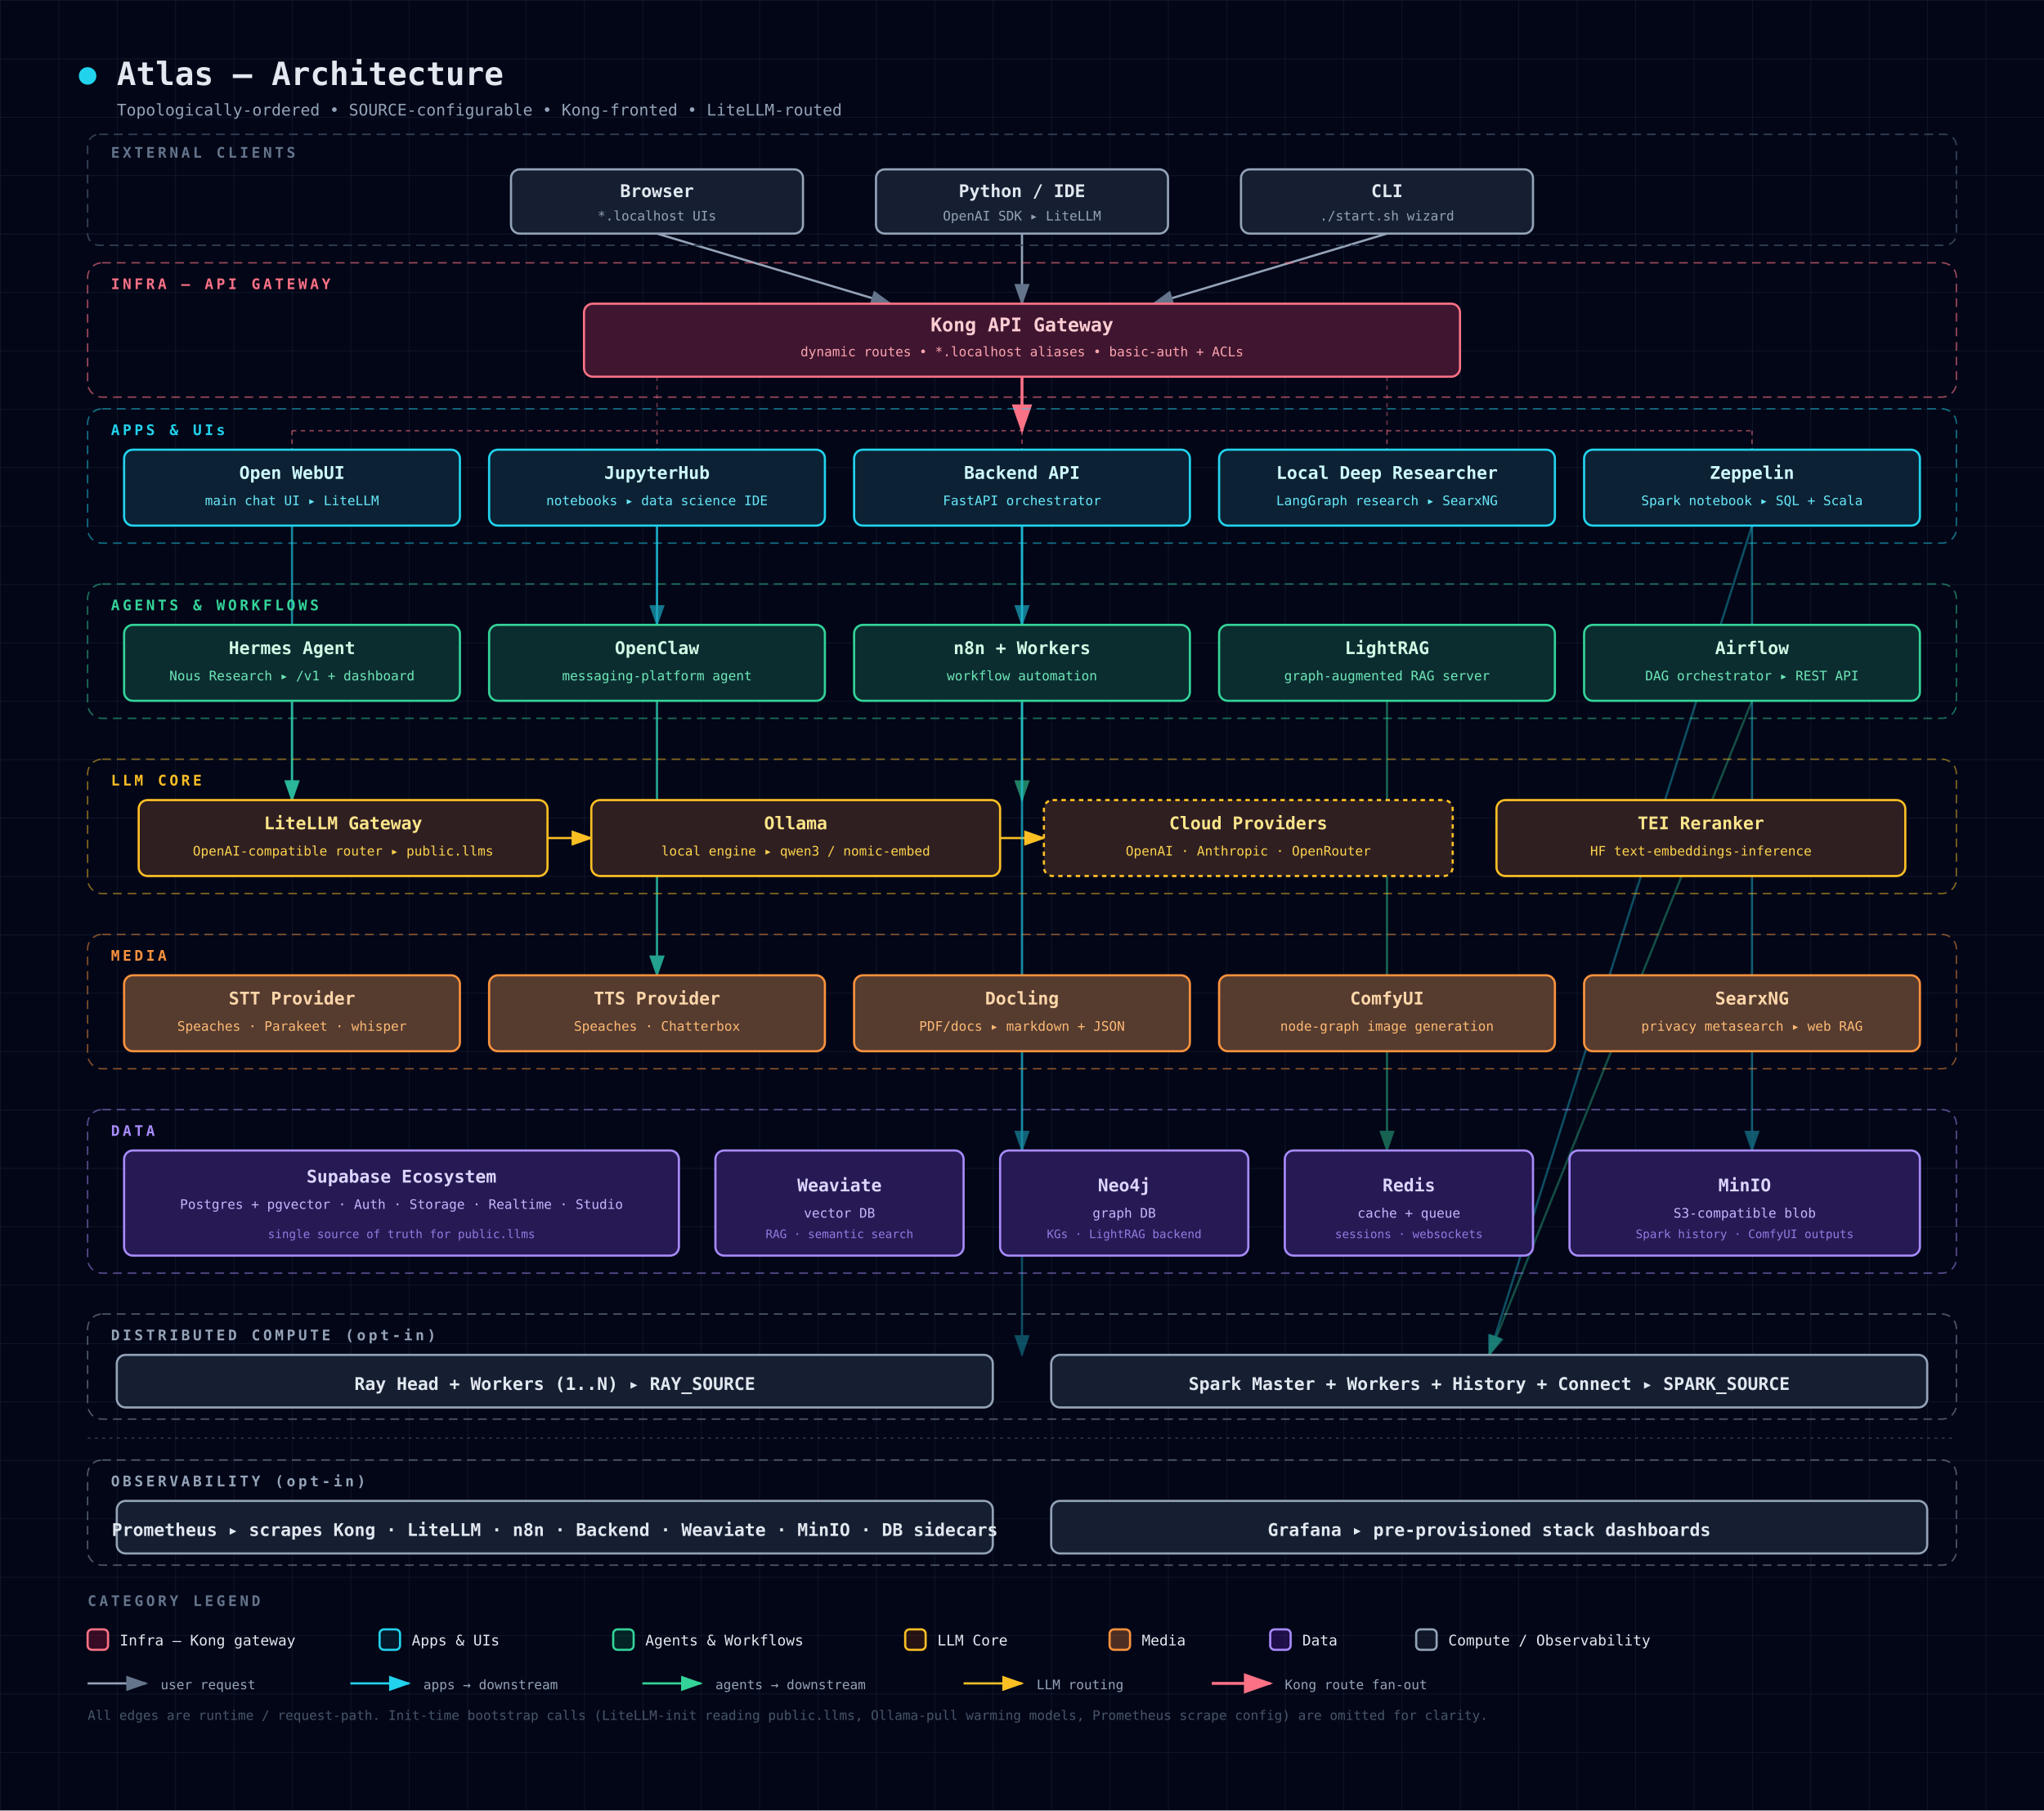
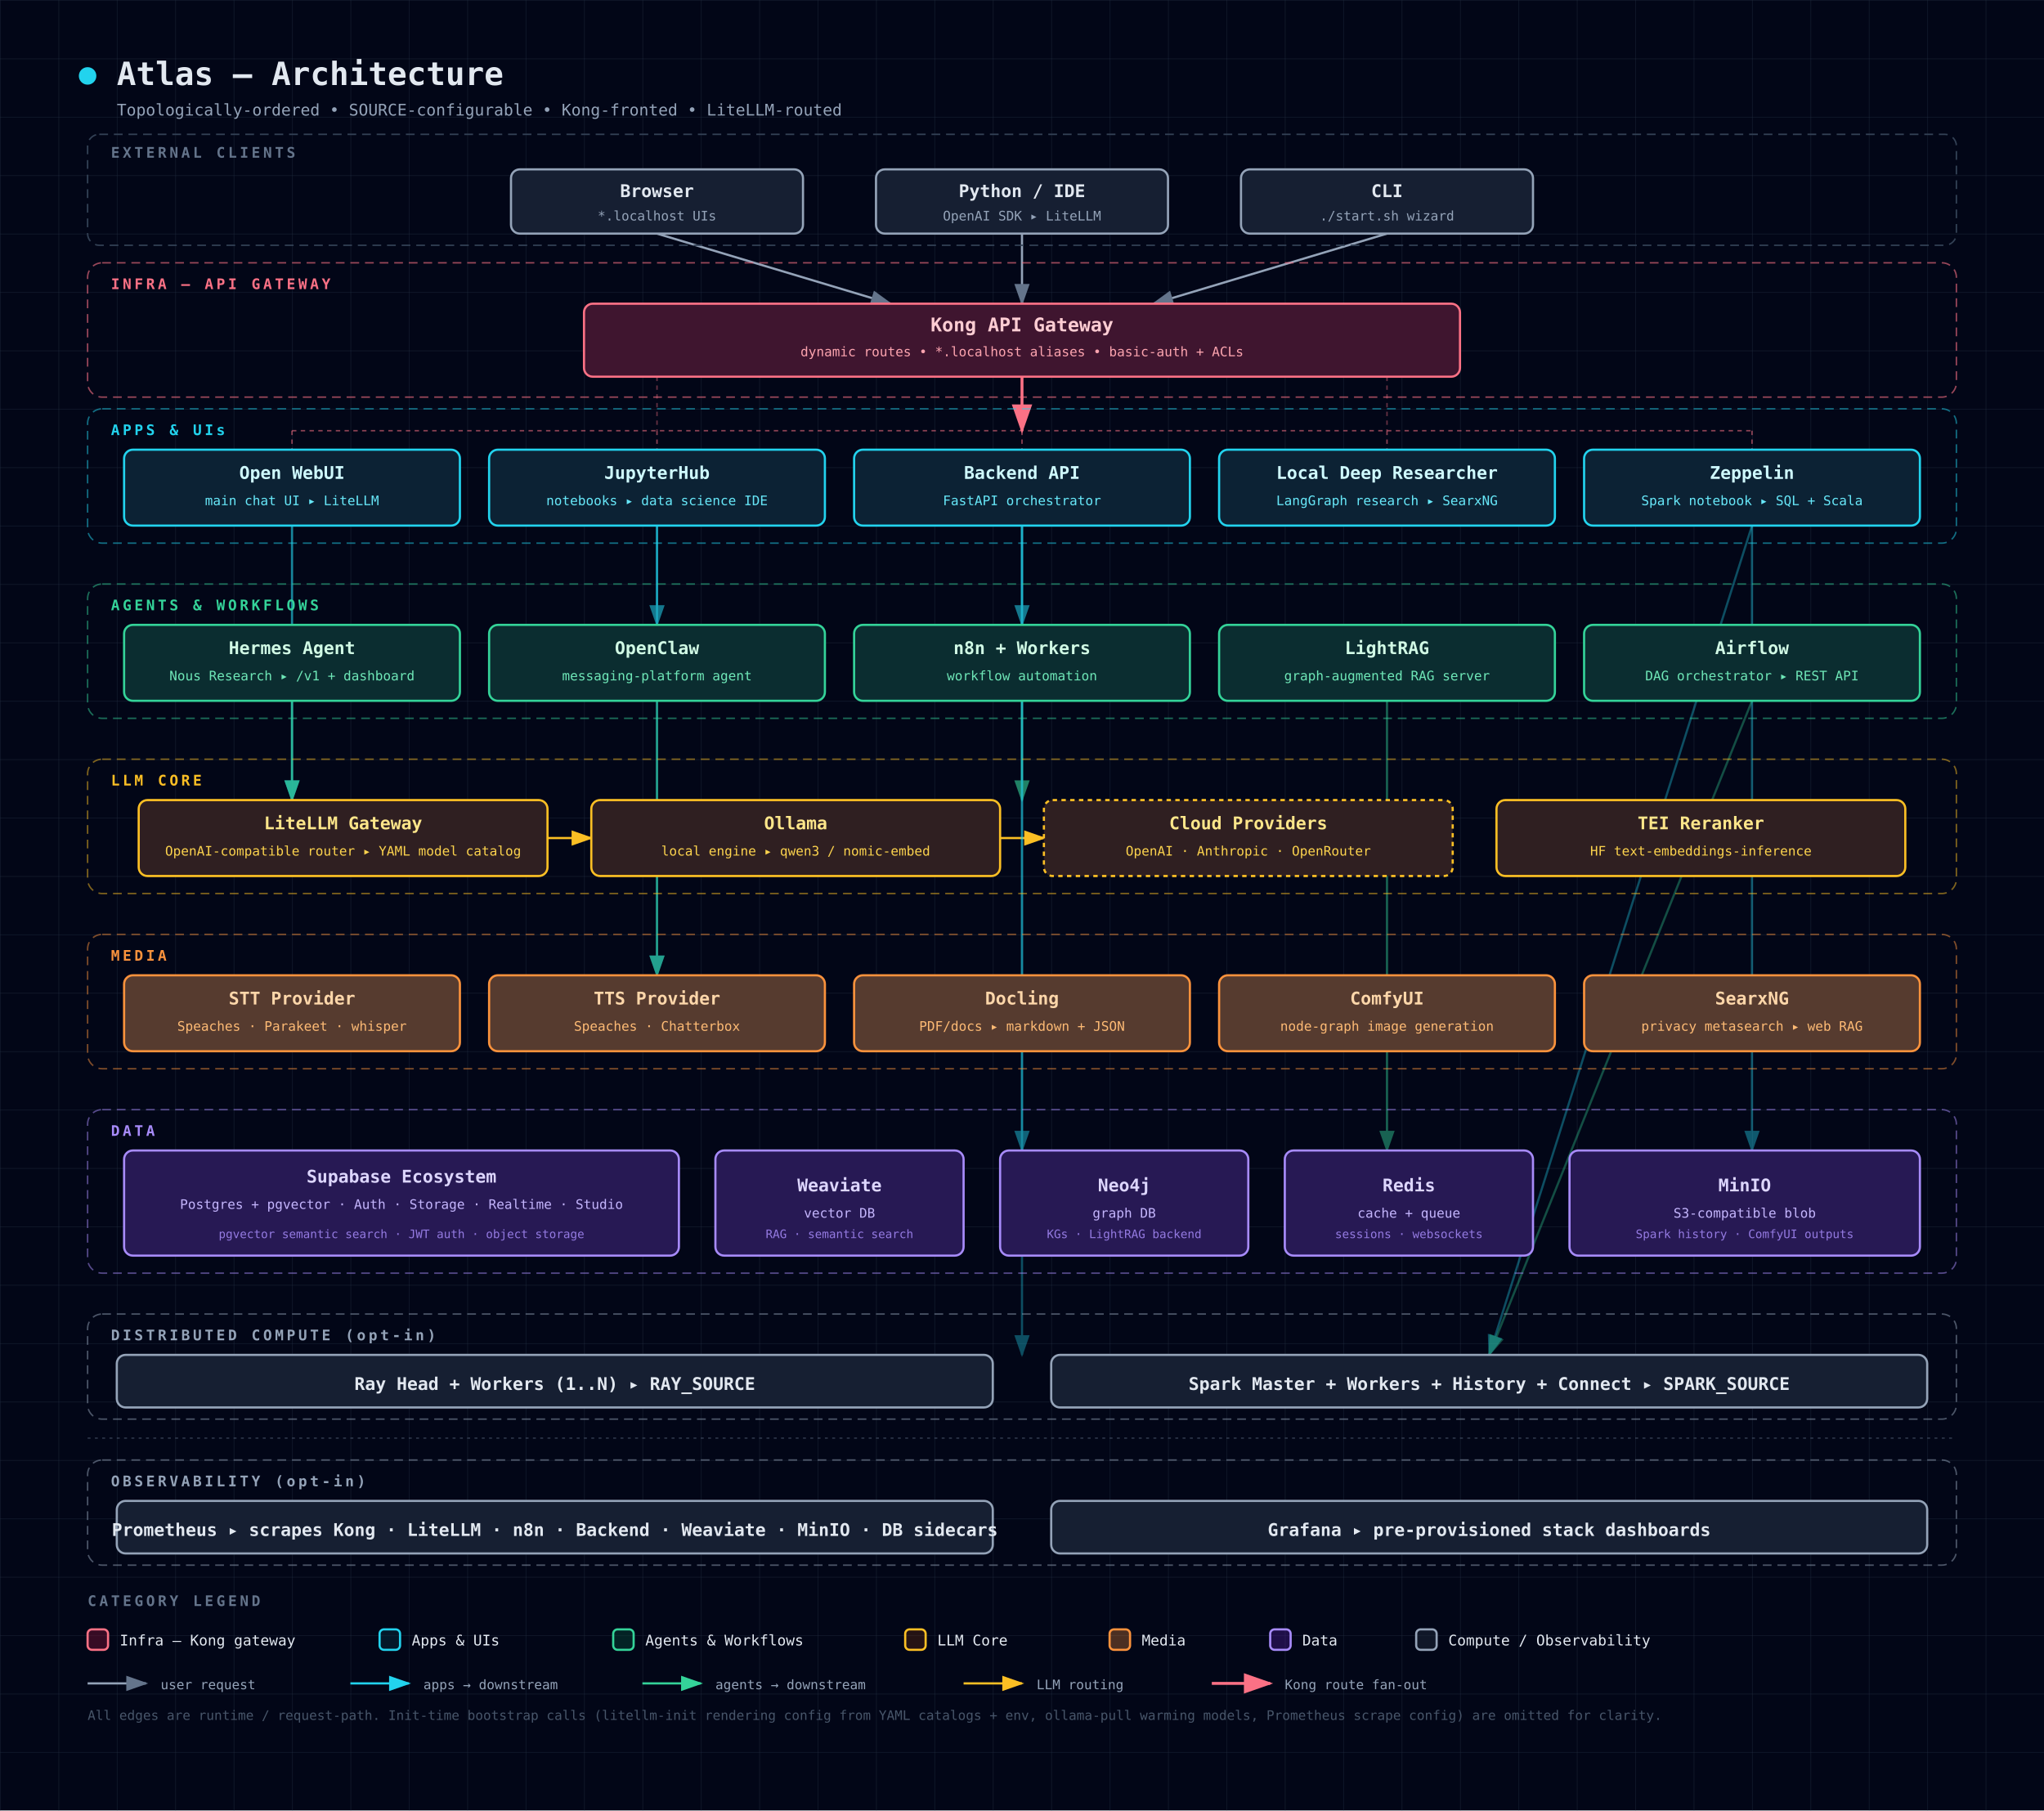
<svg xmlns="http://www.w3.org/2000/svg" viewBox="0 0 1400 1240" preserveAspectRatio="xMidYMid meet" font-family="'JetBrains Mono', 'Fira Code', Menlo, Consolas, monospace">
  <defs>
    <pattern id="grid" width="40" height="40" patternUnits="userSpaceOnUse">
      <path d="M 40 0 L 0 0 0 40" fill="none" stroke="#1e293b" stroke-width="0.5" />
    </pattern>
    <marker id="arrow" markerWidth="10" markerHeight="7" refX="9" refY="3.5" orient="auto">
      <polygon points="0 0, 10 3.5, 0 7" fill="#64748b" />
    </marker>
    <marker id="arrow-cyan" markerWidth="10" markerHeight="7" refX="9" refY="3.5" orient="auto">
      <polygon points="0 0, 10 3.5, 0 7" fill="#22d3ee" />
    </marker>
    <marker id="arrow-emerald" markerWidth="10" markerHeight="7" refX="9" refY="3.5" orient="auto">
      <polygon points="0 0, 10 3.5, 0 7" fill="#34d399" />
    </marker>
    <marker id="arrow-amber" markerWidth="10" markerHeight="7" refX="9" refY="3.5" orient="auto">
      <polygon points="0 0, 10 3.5, 0 7" fill="#fbbf24" />
    </marker>
    <marker id="arrow-rose" markerWidth="10" markerHeight="7" refX="9" refY="3.5" orient="auto">
      <polygon points="0 0, 10 3.5, 0 7" fill="#fb7185" />
    </marker>
    <marker id="arrow-slate" markerWidth="10" markerHeight="7" refX="9" refY="3.5" orient="auto">
      <polygon points="0 0, 10 3.5, 0 7" fill="#94a3b8" />
    </marker>
  </defs>
  <rect width="1400" height="1240" fill="#020617" />
  <rect width="1400" height="1240" fill="url(#grid)" />
  <g transform="translate(60, 30)">
    <circle cx="0" cy="22" r="6" fill="#22d3ee">
      <animate attributeName="opacity" values="0.4;1;0.4" dur="2s" repeatCount="indefinite" />
    </circle>
    <text x="20" y="22" fill="#e2e8f0" font-size="22" font-weight="700" dominant-baseline="middle">Atlas — Architecture</text>
    <text x="20" y="46" fill="#94a3b8" font-size="11" dominant-baseline="middle">Topologically-ordered • SOURCE-configurable • Kong-fronted • LiteLLM-routed</text>
  </g>
  <line x1="450" y1="160" x2="610" y2="208" stroke="#94a3b8" stroke-width="1.5" marker-end="url(#arrow)" />
  <line x1="700" y1="160" x2="700" y2="208" stroke="#94a3b8" stroke-width="1.5" marker-end="url(#arrow)" />
  <line x1="950" y1="160" x2="790" y2="208" stroke="#94a3b8" stroke-width="1.5" marker-end="url(#arrow)" />
  <line x1="700" y1="258" x2="700" y2="295" stroke="#fb7185" stroke-width="2" marker-end="url(#arrow-rose)" />
  <line x1="200" y1="295" x2="1200" y2="295" stroke="#fb7185" stroke-width="1" stroke-dasharray="3,3" opacity="0.55" />
  <line x1="200" y1="295" x2="200" y2="308" stroke="#fb7185" stroke-width="1" stroke-dasharray="3,3" opacity="0.55" />
  <line x1="450" y1="295" x2="450" y2="308" stroke="#fb7185" stroke-width="1" stroke-dasharray="3,3" opacity="0.55" />
  <line x1="700" y1="295" x2="700" y2="308" stroke="#fb7185" stroke-width="1" stroke-dasharray="3,3" opacity="0.55" />
  <line x1="950" y1="295" x2="950" y2="308" stroke="#fb7185" stroke-width="1" stroke-dasharray="3,3" opacity="0.55" />
  <line x1="1200" y1="295" x2="1200" y2="308" stroke="#fb7185" stroke-width="1" stroke-dasharray="3,3" opacity="0.55" />
  <line x1="450" y1="258" x2="450" y2="295" stroke="#fb7185" stroke-width="1" stroke-dasharray="3,3" opacity="0.4" />
  <line x1="950" y1="258" x2="950" y2="295" stroke="#fb7185" stroke-width="1" stroke-dasharray="3,3" opacity="0.4" />
  <line x1="450" y1="360" x2="450" y2="428" stroke="#22d3ee" stroke-width="1.5" marker-end="url(#arrow-cyan)" opacity="0.55" />
  <line x1="700" y1="360" x2="700" y2="428" stroke="#22d3ee" stroke-width="1.5" marker-end="url(#arrow-cyan)" opacity="0.55" />
  <line x1="200" y1="360" x2="200" y2="548" stroke="#22d3ee" stroke-width="1.5" marker-end="url(#arrow-cyan)" opacity="0.6" />
  <line x1="200" y1="480" x2="200" y2="548" stroke="#34d399" stroke-width="1.5" marker-end="url(#arrow-emerald)" opacity="0.65" />
  <line x1="700" y1="480" x2="700" y2="548" stroke="#34d399" stroke-width="1.5" marker-end="url(#arrow-emerald)" opacity="0.6" />
  <line x1="375" y1="574" x2="405" y2="574" stroke="#fbbf24" stroke-width="1.5" marker-end="url(#arrow-amber)" />
  <line x1="685" y1="574" x2="715" y2="574" stroke="#fbbf24" stroke-width="1.5" marker-end="url(#arrow-amber)" />
  <line x1="450" y1="360" x2="450" y2="668" stroke="#22d3ee" stroke-width="1.5" marker-end="url(#arrow-cyan)" opacity="0.5" />
  <line x1="450" y1="480" x2="450" y2="668" stroke="#34d399" stroke-width="1.5" marker-end="url(#arrow-emerald)" opacity="0.5" />
  <line x1="700" y1="360" x2="700" y2="788" stroke="#22d3ee" stroke-width="1.5" marker-end="url(#arrow-cyan)" opacity="0.45" />
  <line x1="1200" y1="360" x2="1200" y2="788" stroke="#22d3ee" stroke-width="1.5" marker-end="url(#arrow-cyan)" opacity="0.4" />
  <line x1="950" y1="480" x2="950" y2="788" stroke="#34d399" stroke-width="1.5" marker-end="url(#arrow-emerald)" opacity="0.45" />
  <line x1="700" y1="360" x2="700" y2="928" stroke="#22d3ee" stroke-width="1.5" marker-end="url(#arrow-cyan)" opacity="0.35" />
  <line x1="1200" y1="360" x2="1020" y2="928" stroke="#22d3ee" stroke-width="1.5" marker-end="url(#arrow-cyan)" opacity="0.35" />
  <line x1="1200" y1="480" x2="1020" y2="928" stroke="#34d399" stroke-width="1.5" marker-end="url(#arrow-emerald)" opacity="0.35" />
  <line x1="60" y1="985" x2="1340" y2="985" stroke="#64748b" stroke-width="1" stroke-dasharray="2,3" opacity="0.4" />
  <g>
    <rect x="60" y="92" width="1280" height="76" rx="8" fill="none" stroke="#334155" stroke-width="1" stroke-dasharray="6,4" />
    <text x="76" y="108" fill="#64748b" font-size="10" font-weight="600" letter-spacing="2">EXTERNAL CLIENTS</text>
    <rect x="350" y="116" width="200" height="44" rx="6" fill="#0f172a" />
    <rect x="350" y="116" width="200" height="44" rx="6" fill="rgba(30, 41, 59, 0.5)" stroke="#94a3b8" stroke-width="1.5" />
    <text x="450" y="135" fill="#e2e8f0" font-size="12" font-weight="600" text-anchor="middle">Browser</text>
    <text x="450" y="151" fill="#94a3b8" font-size="9" text-anchor="middle">*.localhost UIs</text>
    <rect x="600" y="116" width="200" height="44" rx="6" fill="#0f172a" />
    <rect x="600" y="116" width="200" height="44" rx="6" fill="rgba(30, 41, 59, 0.5)" stroke="#94a3b8" stroke-width="1.5" />
    <text x="700" y="135" fill="#e2e8f0" font-size="12" font-weight="600" text-anchor="middle">Python / IDE</text>
    <text x="700" y="151" fill="#94a3b8" font-size="9" text-anchor="middle">OpenAI SDK ▸ LiteLLM</text>
    <rect x="850" y="116" width="200" height="44" rx="6" fill="#0f172a" />
    <rect x="850" y="116" width="200" height="44" rx="6" fill="rgba(30, 41, 59, 0.5)" stroke="#94a3b8" stroke-width="1.5" />
    <text x="950" y="135" fill="#e2e8f0" font-size="12" font-weight="600" text-anchor="middle">CLI</text>
    <text x="950" y="151" fill="#94a3b8" font-size="9" text-anchor="middle">./start.sh wizard</text>
  </g>
  <g>
    <rect x="60" y="180" width="1280" height="92" rx="10" fill="none" stroke="#fb7185" stroke-width="1" stroke-dasharray="6,4" opacity="0.6" />
    <text x="76" y="198" fill="#fb7185" font-size="10" font-weight="600" letter-spacing="2">INFRA — API GATEWAY</text>
    <rect x="400" y="208" width="600" height="50" rx="6" fill="#0f172a" />
    <rect x="400" y="208" width="600" height="50" rx="6" fill="rgba(136, 19, 55, 0.4)" stroke="#fb7185" stroke-width="1.5" />
    <text x="700" y="227" fill="#fecdd3" font-size="13" font-weight="700" text-anchor="middle">Kong API Gateway</text>
    <text x="700" y="244" fill="#fda4af" font-size="9" text-anchor="middle">dynamic routes • *.localhost aliases • basic-auth + ACLs</text>
  </g>
  <g>
    <rect x="60" y="280" width="1280" height="92" rx="10" fill="none" stroke="#22d3ee" stroke-width="1" stroke-dasharray="6,4" opacity="0.5" />
    <text x="76" y="298" fill="#22d3ee" font-size="10" font-weight="600" letter-spacing="2">APPS &amp; UIs</text>
    <rect x="85" y="308" width="230" height="52" rx="6" fill="#0f172a" />
    <rect x="85" y="308" width="230" height="52" rx="6" fill="rgba(8, 51, 68, 0.4)" stroke="#22d3ee" stroke-width="1.5" />
    <text x="200" y="328" fill="#cffafe" font-size="12" font-weight="600" text-anchor="middle">Open WebUI</text>
    <text x="200" y="346" fill="#67e8f9" font-size="9" text-anchor="middle">main chat UI ▸ LiteLLM</text>
    <rect x="335" y="308" width="230" height="52" rx="6" fill="#0f172a" />
    <rect x="335" y="308" width="230" height="52" rx="6" fill="rgba(8, 51, 68, 0.4)" stroke="#22d3ee" stroke-width="1.5" />
    <text x="450" y="328" fill="#cffafe" font-size="12" font-weight="600" text-anchor="middle">JupyterHub</text>
    <text x="450" y="346" fill="#67e8f9" font-size="9" text-anchor="middle">notebooks ▸ data science IDE</text>
    <rect x="585" y="308" width="230" height="52" rx="6" fill="#0f172a" />
    <rect x="585" y="308" width="230" height="52" rx="6" fill="rgba(8, 51, 68, 0.4)" stroke="#22d3ee" stroke-width="1.5" />
    <text x="700" y="328" fill="#cffafe" font-size="12" font-weight="600" text-anchor="middle">Backend API</text>
    <text x="700" y="346" fill="#67e8f9" font-size="9" text-anchor="middle">FastAPI orchestrator</text>
    <rect x="835" y="308" width="230" height="52" rx="6" fill="#0f172a" />
    <rect x="835" y="308" width="230" height="52" rx="6" fill="rgba(8, 51, 68, 0.4)" stroke="#22d3ee" stroke-width="1.5" />
    <text x="950" y="328" fill="#cffafe" font-size="12" font-weight="600" text-anchor="middle">Local Deep Researcher</text>
    <text x="950" y="346" fill="#67e8f9" font-size="9" text-anchor="middle">LangGraph research ▸ SearxNG</text>
    <rect x="1085" y="308" width="230" height="52" rx="6" fill="#0f172a" />
    <rect x="1085" y="308" width="230" height="52" rx="6" fill="rgba(8, 51, 68, 0.4)" stroke="#22d3ee" stroke-width="1.5" />
    <text x="1200" y="328" fill="#cffafe" font-size="12" font-weight="600" text-anchor="middle">Zeppelin</text>
    <text x="1200" y="346" fill="#67e8f9" font-size="9" text-anchor="middle">Spark notebook ▸ SQL + Scala</text>
  </g>
  <g>
    <rect x="60" y="400" width="1280" height="92" rx="10" fill="none" stroke="#34d399" stroke-width="1" stroke-dasharray="6,4" opacity="0.5" />
    <text x="76" y="418" fill="#34d399" font-size="10" font-weight="600" letter-spacing="2">AGENTS &amp; WORKFLOWS</text>
    <rect x="85" y="428" width="230" height="52" rx="6" fill="#0f172a" />
    <rect x="85" y="428" width="230" height="52" rx="6" fill="rgba(6, 78, 59, 0.4)" stroke="#34d399" stroke-width="1.5" />
    <text x="200" y="448" fill="#d1fae5" font-size="12" font-weight="600" text-anchor="middle">Hermes Agent</text>
    <text x="200" y="466" fill="#6ee7b7" font-size="9" text-anchor="middle">Nous Research ▸ /v1 + dashboard</text>
    <rect x="335" y="428" width="230" height="52" rx="6" fill="#0f172a" />
    <rect x="335" y="428" width="230" height="52" rx="6" fill="rgba(6, 78, 59, 0.4)" stroke="#34d399" stroke-width="1.5" />
    <text x="450" y="448" fill="#d1fae5" font-size="12" font-weight="600" text-anchor="middle">OpenClaw</text>
    <text x="450" y="466" fill="#6ee7b7" font-size="9" text-anchor="middle">messaging-platform agent</text>
    <rect x="585" y="428" width="230" height="52" rx="6" fill="#0f172a" />
    <rect x="585" y="428" width="230" height="52" rx="6" fill="rgba(6, 78, 59, 0.4)" stroke="#34d399" stroke-width="1.5" />
    <text x="700" y="448" fill="#d1fae5" font-size="12" font-weight="600" text-anchor="middle">n8n + Workers</text>
    <text x="700" y="466" fill="#6ee7b7" font-size="9" text-anchor="middle">workflow automation</text>
    <rect x="835" y="428" width="230" height="52" rx="6" fill="#0f172a" />
    <rect x="835" y="428" width="230" height="52" rx="6" fill="rgba(6, 78, 59, 0.4)" stroke="#34d399" stroke-width="1.5" />
    <text x="950" y="448" fill="#d1fae5" font-size="12" font-weight="600" text-anchor="middle">LightRAG</text>
    <text x="950" y="466" fill="#6ee7b7" font-size="9" text-anchor="middle">graph-augmented RAG server</text>
    <rect x="1085" y="428" width="230" height="52" rx="6" fill="#0f172a" />
    <rect x="1085" y="428" width="230" height="52" rx="6" fill="rgba(6, 78, 59, 0.4)" stroke="#34d399" stroke-width="1.5" />
    <text x="1200" y="448" fill="#d1fae5" font-size="12" font-weight="600" text-anchor="middle">Airflow</text>
    <text x="1200" y="466" fill="#6ee7b7" font-size="9" text-anchor="middle">DAG orchestrator ▸ REST API</text>
  </g>
  <g>
    <rect x="60" y="520" width="1280" height="92" rx="10" fill="none" stroke="#fbbf24" stroke-width="1" stroke-dasharray="6,4" opacity="0.5" />
    <text x="76" y="538" fill="#fbbf24" font-size="10" font-weight="600" letter-spacing="2">LLM CORE</text>
    <rect x="95" y="548" width="280" height="52" rx="6" fill="#0f172a" />
    <rect x="95" y="548" width="280" height="52" rx="6" fill="rgba(120, 53, 15, 0.3)" stroke="#fbbf24" stroke-width="1.5" />
    <text x="235" y="568" fill="#fde68a" font-size="12" font-weight="600" text-anchor="middle">LiteLLM Gateway</text>
-     <text x="235" y="586" fill="#fcd34d" font-size="9" text-anchor="middle">OpenAI-compatible router ▸ public.llms</text>
+     <text x="235" y="586" fill="#fcd34d" font-size="9" text-anchor="middle">OpenAI-compatible router ▸ YAML model catalog</text>
    <rect x="405" y="548" width="280" height="52" rx="6" fill="#0f172a" />
    <rect x="405" y="548" width="280" height="52" rx="6" fill="rgba(120, 53, 15, 0.3)" stroke="#fbbf24" stroke-width="1.5" />
    <text x="545" y="568" fill="#fde68a" font-size="12" font-weight="600" text-anchor="middle">Ollama</text>
    <text x="545" y="586" fill="#fcd34d" font-size="9" text-anchor="middle">local engine ▸ qwen3 / nomic-embed</text>
    <rect x="715" y="548" width="280" height="52" rx="6" fill="#0f172a" />
    <rect x="715" y="548" width="280" height="52" rx="6" fill="rgba(120, 53, 15, 0.3)" stroke="#fbbf24" stroke-width="1.5" stroke-dasharray="3,3" />
    <text x="855" y="568" fill="#fde68a" font-size="12" font-weight="600" text-anchor="middle">Cloud Providers</text>
    <text x="855" y="586" fill="#fcd34d" font-size="9" text-anchor="middle">OpenAI · Anthropic · OpenRouter</text>
    <rect x="1025" y="548" width="280" height="52" rx="6" fill="#0f172a" />
    <rect x="1025" y="548" width="280" height="52" rx="6" fill="rgba(120, 53, 15, 0.3)" stroke="#fbbf24" stroke-width="1.5" />
    <text x="1165" y="568" fill="#fde68a" font-size="12" font-weight="600" text-anchor="middle">TEI Reranker</text>
    <text x="1165" y="586" fill="#fcd34d" font-size="9" text-anchor="middle">HF text-embeddings-inference</text>
  </g>
  <g>
    <rect x="60" y="640" width="1280" height="92" rx="10" fill="none" stroke="#fb923c" stroke-width="1" stroke-dasharray="6,4" opacity="0.5" />
    <text x="76" y="658" fill="#fb923c" font-size="10" font-weight="600" letter-spacing="2">MEDIA</text>
    <rect x="85" y="668" width="230" height="52" rx="6" fill="#0f172a" />
    <rect x="85" y="668" width="230" height="52" rx="6" fill="rgba(251, 146, 60, 0.3)" stroke="#fb923c" stroke-width="1.5" />
    <text x="200" y="688" fill="#fed7aa" font-size="12" font-weight="600" text-anchor="middle">STT Provider</text>
    <text x="200" y="706" fill="#fdba74" font-size="9" text-anchor="middle">Speaches · Parakeet · whisper</text>
    <rect x="335" y="668" width="230" height="52" rx="6" fill="#0f172a" />
    <rect x="335" y="668" width="230" height="52" rx="6" fill="rgba(251, 146, 60, 0.3)" stroke="#fb923c" stroke-width="1.5" />
    <text x="450" y="688" fill="#fed7aa" font-size="12" font-weight="600" text-anchor="middle">TTS Provider</text>
    <text x="450" y="706" fill="#fdba74" font-size="9" text-anchor="middle">Speaches · Chatterbox</text>
    <rect x="585" y="668" width="230" height="52" rx="6" fill="#0f172a" />
    <rect x="585" y="668" width="230" height="52" rx="6" fill="rgba(251, 146, 60, 0.3)" stroke="#fb923c" stroke-width="1.5" />
    <text x="700" y="688" fill="#fed7aa" font-size="12" font-weight="600" text-anchor="middle">Docling</text>
    <text x="700" y="706" fill="#fdba74" font-size="9" text-anchor="middle">PDF/docs ▸ markdown + JSON</text>
    <rect x="835" y="668" width="230" height="52" rx="6" fill="#0f172a" />
    <rect x="835" y="668" width="230" height="52" rx="6" fill="rgba(251, 146, 60, 0.3)" stroke="#fb923c" stroke-width="1.5" />
    <text x="950" y="688" fill="#fed7aa" font-size="12" font-weight="600" text-anchor="middle">ComfyUI</text>
    <text x="950" y="706" fill="#fdba74" font-size="9" text-anchor="middle">node-graph image generation</text>
    <rect x="1085" y="668" width="230" height="52" rx="6" fill="#0f172a" />
    <rect x="1085" y="668" width="230" height="52" rx="6" fill="rgba(251, 146, 60, 0.3)" stroke="#fb923c" stroke-width="1.5" />
    <text x="1200" y="688" fill="#fed7aa" font-size="12" font-weight="600" text-anchor="middle">SearxNG</text>
    <text x="1200" y="706" fill="#fdba74" font-size="9" text-anchor="middle">privacy metasearch ▸ web RAG</text>
  </g>
  <g>
    <rect x="60" y="760" width="1280" height="112" rx="10" fill="none" stroke="#a78bfa" stroke-width="1" stroke-dasharray="6,4" opacity="0.5" />
    <text x="76" y="778" fill="#a78bfa" font-size="10" font-weight="600" letter-spacing="2">DATA</text>
    <rect x="85" y="788" width="380" height="72" rx="6" fill="#0f172a" />
    <rect x="85" y="788" width="380" height="72" rx="6" fill="rgba(76, 29, 149, 0.4)" stroke="#a78bfa" stroke-width="1.5" />
    <text x="275" y="810" fill="#ddd6fe" font-size="12" font-weight="600" text-anchor="middle">Supabase Ecosystem</text>
    <text x="275" y="828" fill="#c4b5fd" font-size="9" text-anchor="middle">Postgres + pgvector · Auth · Storage · Realtime · Studio</text>
-     <text x="275" y="848" fill="#a78bfa" font-size="8" text-anchor="middle" opacity="0.85">single source of truth for public.llms</text>
+     <text x="275" y="848" fill="#a78bfa" font-size="8" text-anchor="middle" opacity="0.85">pgvector semantic search · JWT auth · object storage</text>
    <rect x="490" y="788" width="170" height="72" rx="6" fill="#0f172a" />
    <rect x="490" y="788" width="170" height="72" rx="6" fill="rgba(76, 29, 149, 0.4)" stroke="#a78bfa" stroke-width="1.5" />
    <text x="575" y="816" fill="#ddd6fe" font-size="12" font-weight="600" text-anchor="middle">Weaviate</text>
    <text x="575" y="834" fill="#c4b5fd" font-size="9" text-anchor="middle">vector DB</text>
    <text x="575" y="848" fill="#a78bfa" font-size="8" text-anchor="middle" opacity="0.85">RAG · semantic search</text>
    <rect x="685" y="788" width="170" height="72" rx="6" fill="#0f172a" />
    <rect x="685" y="788" width="170" height="72" rx="6" fill="rgba(76, 29, 149, 0.4)" stroke="#a78bfa" stroke-width="1.5" />
    <text x="770" y="816" fill="#ddd6fe" font-size="12" font-weight="600" text-anchor="middle">Neo4j</text>
    <text x="770" y="834" fill="#c4b5fd" font-size="9" text-anchor="middle">graph DB</text>
    <text x="770" y="848" fill="#a78bfa" font-size="8" text-anchor="middle" opacity="0.85">KGs · LightRAG backend</text>
    <rect x="880" y="788" width="170" height="72" rx="6" fill="#0f172a" />
    <rect x="880" y="788" width="170" height="72" rx="6" fill="rgba(76, 29, 149, 0.4)" stroke="#a78bfa" stroke-width="1.5" />
    <text x="965" y="816" fill="#ddd6fe" font-size="12" font-weight="600" text-anchor="middle">Redis</text>
    <text x="965" y="834" fill="#c4b5fd" font-size="9" text-anchor="middle">cache + queue</text>
    <text x="965" y="848" fill="#a78bfa" font-size="8" text-anchor="middle" opacity="0.85">sessions · websockets</text>
    <rect x="1075" y="788" width="240" height="72" rx="6" fill="#0f172a" />
    <rect x="1075" y="788" width="240" height="72" rx="6" fill="rgba(76, 29, 149, 0.4)" stroke="#a78bfa" stroke-width="1.5" />
    <text x="1195" y="816" fill="#ddd6fe" font-size="12" font-weight="600" text-anchor="middle">MinIO</text>
    <text x="1195" y="834" fill="#c4b5fd" font-size="9" text-anchor="middle">S3-compatible blob</text>
    <text x="1195" y="848" fill="#a78bfa" font-size="8" text-anchor="middle" opacity="0.85">Spark history · ComfyUI outputs</text>
  </g>
  <g>
    <rect x="60" y="900" width="1280" height="72" rx="10" fill="none" stroke="#94a3b8" stroke-width="1" stroke-dasharray="6,4" opacity="0.5" />
    <text x="76" y="918" fill="#94a3b8" font-size="10" font-weight="600" letter-spacing="2">DISTRIBUTED COMPUTE  (opt-in)</text>
    <rect x="80" y="928" width="600" height="36" rx="6" fill="#0f172a" />
    <rect x="80" y="928" width="600" height="36" rx="6" fill="rgba(30, 41, 59, 0.5)" stroke="#94a3b8" stroke-width="1.5" />
    <text x="380" y="952" fill="#e2e8f0" font-size="12" font-weight="600" text-anchor="middle">Ray Head + Workers (1..N)  ▸  RAY_SOURCE</text>
    <rect x="720" y="928" width="600" height="36" rx="6" fill="#0f172a" />
    <rect x="720" y="928" width="600" height="36" rx="6" fill="rgba(30, 41, 59, 0.5)" stroke="#94a3b8" stroke-width="1.5" />
    <text x="1020" y="952" fill="#e2e8f0" font-size="12" font-weight="600" text-anchor="middle">Spark Master + Workers + History + Connect  ▸  SPARK_SOURCE</text>
  </g>
  <g>
    <rect x="60" y="1000" width="1280" height="72" rx="10" fill="none" stroke="#94a3b8" stroke-width="1" stroke-dasharray="6,4" opacity="0.5" />
    <text x="76" y="1018" fill="#94a3b8" font-size="10" font-weight="600" letter-spacing="2">OBSERVABILITY  (opt-in)</text>
    <rect x="80" y="1028" width="600" height="36" rx="6" fill="#0f172a" />
    <rect x="80" y="1028" width="600" height="36" rx="6" fill="rgba(30, 41, 59, 0.5)" stroke="#94a3b8" stroke-width="1.5" />
    <text x="380" y="1052" fill="#e2e8f0" font-size="12" font-weight="600" text-anchor="middle">Prometheus  ▸  scrapes Kong · LiteLLM · n8n · Backend · Weaviate · MinIO · DB sidecars</text>
    <rect x="720" y="1028" width="600" height="36" rx="6" fill="#0f172a" />
    <rect x="720" y="1028" width="600" height="36" rx="6" fill="rgba(30, 41, 59, 0.5)" stroke="#94a3b8" stroke-width="1.5" />
    <text x="1020" y="1052" fill="#e2e8f0" font-size="12" font-weight="600" text-anchor="middle">Grafana  ▸  pre-provisioned stack dashboards</text>
  </g>
  <g transform="translate(60, 1100)">
    <text x="0" y="0" fill="#64748b" font-size="10" font-weight="600" letter-spacing="2">CATEGORY LEGEND</text>
    <g transform="translate(0, 16)">
      <rect x="0" y="0" width="14" height="14" rx="3" fill="rgba(136, 19, 55, 0.4)" stroke="#fb7185" stroke-width="1.5" />
      <text x="22" y="11" fill="#e2e8f0" font-size="10">Infra — Kong gateway</text>
      <rect x="200" y="0" width="14" height="14" rx="3" fill="rgba(8, 51, 68, 0.4)" stroke="#22d3ee" stroke-width="1.5" />
      <text x="222" y="11" fill="#e2e8f0" font-size="10">Apps &amp; UIs</text>
      <rect x="360" y="0" width="14" height="14" rx="3" fill="rgba(6, 78, 59, 0.4)" stroke="#34d399" stroke-width="1.5" />
      <text x="382" y="11" fill="#e2e8f0" font-size="10">Agents &amp; Workflows</text>
      <rect x="560" y="0" width="14" height="14" rx="3" fill="rgba(120, 53, 15, 0.3)" stroke="#fbbf24" stroke-width="1.5" />
      <text x="582" y="11" fill="#e2e8f0" font-size="10">LLM Core</text>
      <rect x="700" y="0" width="14" height="14" rx="3" fill="rgba(251, 146, 60, 0.3)" stroke="#fb923c" stroke-width="1.5" />
      <text x="722" y="11" fill="#e2e8f0" font-size="10">Media</text>
      <rect x="810" y="0" width="14" height="14" rx="3" fill="rgba(76, 29, 149, 0.4)" stroke="#a78bfa" stroke-width="1.5" />
      <text x="832" y="11" fill="#e2e8f0" font-size="10">Data</text>
      <rect x="910" y="0" width="14" height="14" rx="3" fill="rgba(30, 41, 59, 0.5)" stroke="#94a3b8" stroke-width="1.5" />
      <text x="932" y="11" fill="#e2e8f0" font-size="10">Compute / Observability</text>
    </g>
    <g transform="translate(0, 46)">
      <line x1="0" y1="7" x2="40" y2="7" stroke="#94a3b8" stroke-width="1.5" marker-end="url(#arrow)" />
      <text x="50" y="11" fill="#94a3b8" font-size="9">user request</text>
      <line x1="180" y1="7" x2="220" y2="7" stroke="#22d3ee" stroke-width="1.5" marker-end="url(#arrow-cyan)" />
      <text x="230" y="11" fill="#94a3b8" font-size="9">apps → downstream</text>
      <line x1="380" y1="7" x2="420" y2="7" stroke="#34d399" stroke-width="1.5" marker-end="url(#arrow-emerald)" />
      <text x="430" y="11" fill="#94a3b8" font-size="9">agents → downstream</text>
      <line x1="600" y1="7" x2="640" y2="7" stroke="#fbbf24" stroke-width="1.5" marker-end="url(#arrow-amber)" />
      <text x="650" y="11" fill="#94a3b8" font-size="9">LLM routing</text>
      <line x1="770" y1="7" x2="810" y2="7" stroke="#fb7185" stroke-width="2" marker-end="url(#arrow-rose)" />
      <text x="820" y="11" fill="#94a3b8" font-size="9">Kong route fan-out</text>
    </g>
-     <text x="0" y="78" fill="#475569" font-size="9">All edges are runtime / request-path. Init-time bootstrap calls (LiteLLM-init reading public.llms, Ollama-pull warming models, Prometheus scrape config) are omitted for clarity.</text>
+     <text x="0" y="78" fill="#475569" font-size="9">All edges are runtime / request-path. Init-time bootstrap calls (litellm-init rendering config from YAML catalogs + env, ollama-pull warming models, Prometheus scrape config) are omitted for clarity.</text>
  </g>
</svg>
